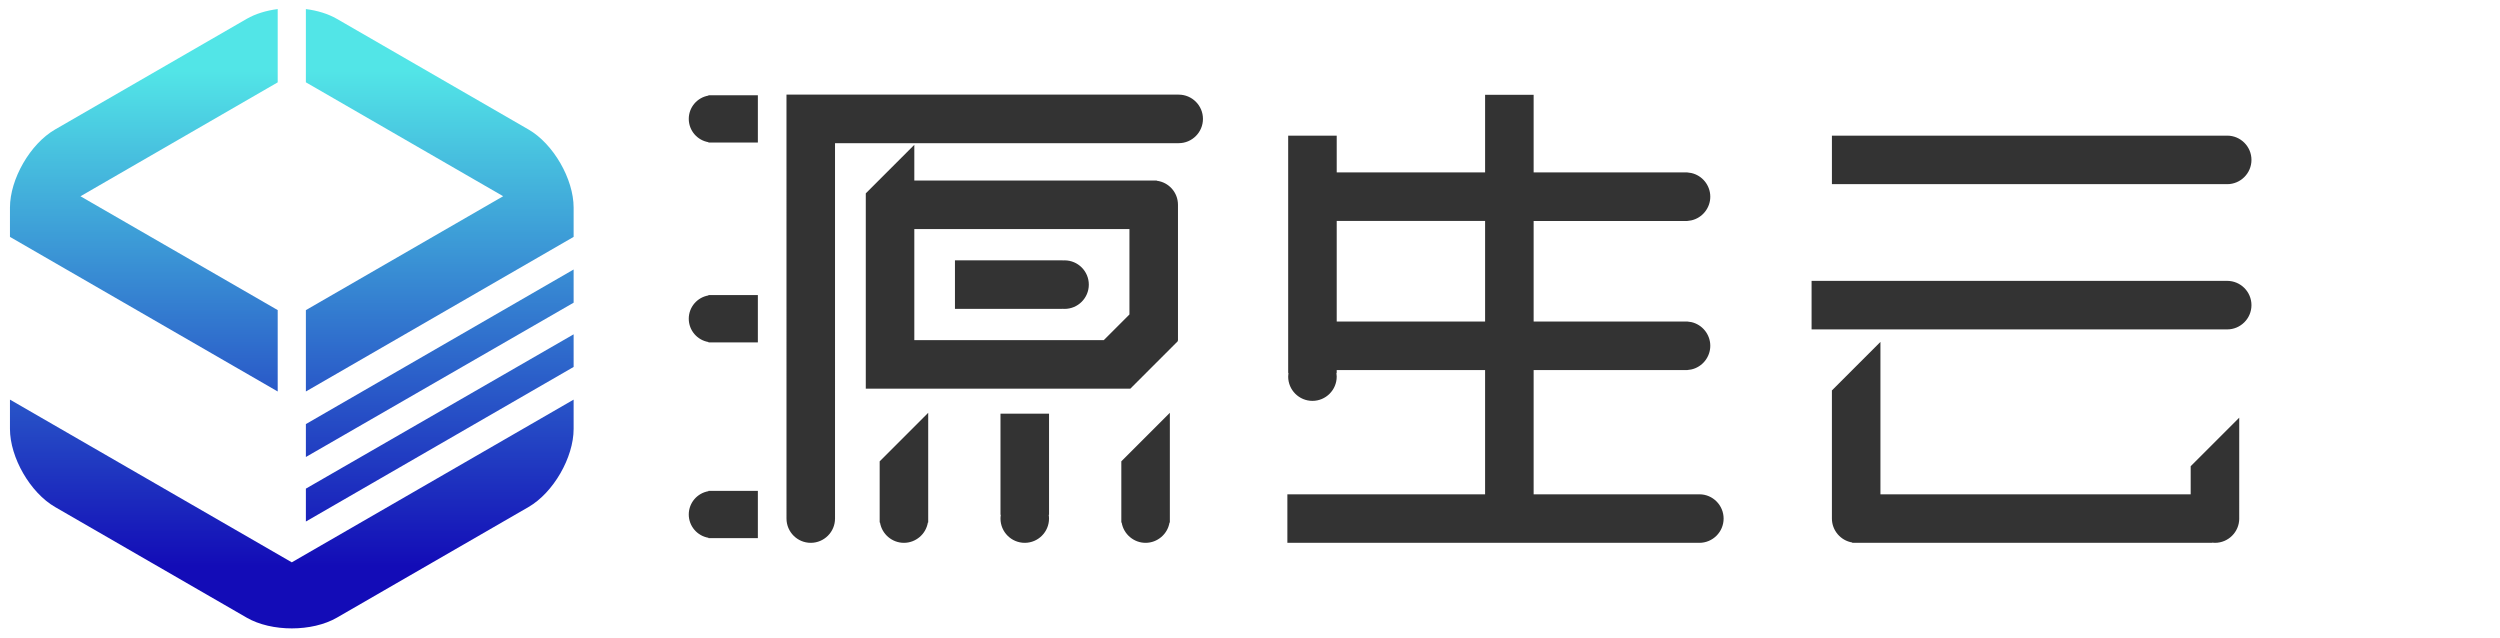
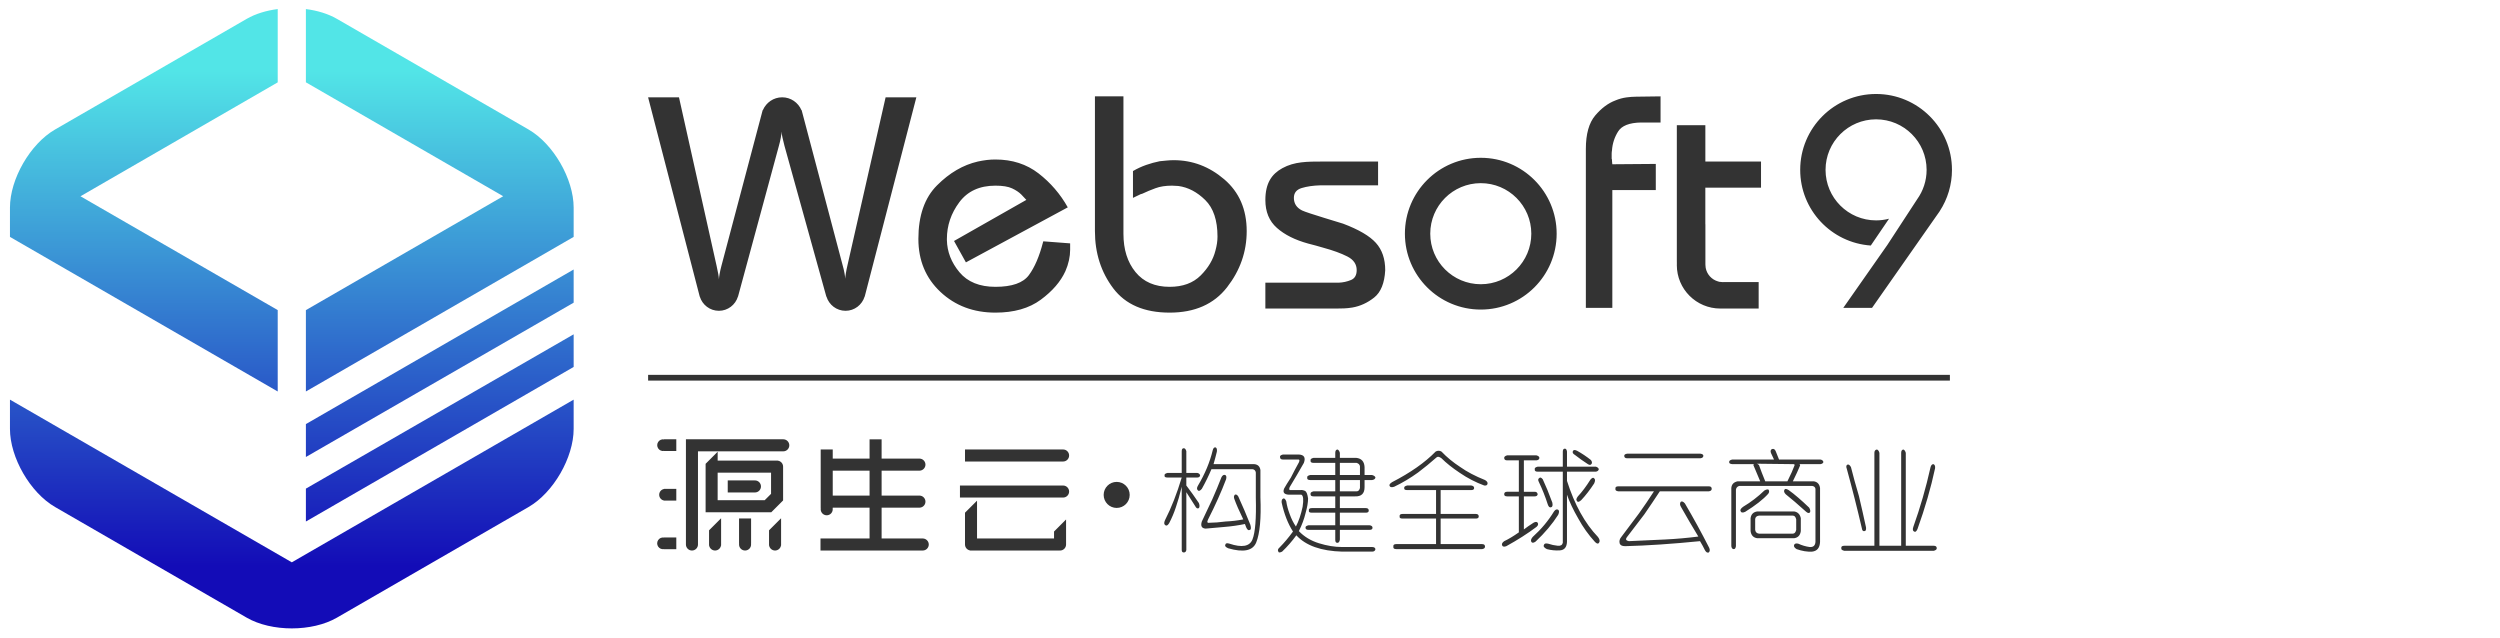
- <svg xmlns="http://www.w3.org/2000/svg" version="1.1" id="横版单英" x="0px" y="0px" width="502px" height="128px" viewBox="0 0 502 128" enable-background="new 0 0 502 128" xml:space="preserve">
-   <linearGradient id="SVGID_1_" gradientUnits="userSpaceOnUse" x1="228.552" y1="-108.918" x2="228.552" y2="-233.281" gradientTransform="matrix(1 0 0 -1 -169.96 -107.0996)">
-     <stop offset="0.1" style="stop-color:#52E5E7" />
-     <stop offset="0.9" style="stop-color:#130CB7" />
+ <svg xmlns="http://www.w3.org/2000/svg" version="1.0" width="502" height="128">
+   <path fill="#333" d="M206.089 40.139a9.608 9.608 0 0 1-.443-.474 12.297 12.297 0 0 0-.58-.615c-.455-.453-1.067-.865-1.84-1.225-.772-.363-1.886-.546-3.341-.546-3.182 0-5.601 1.11-7.261 3.34-1.657 2.226-2.488 4.682-2.488 7.36v.205c.046 2.364.886 4.522 2.523 6.479 1.635 1.953 4.044 2.932 7.226 2.932 3.317 0 5.557-.785 6.717-2.353 1.159-1.567 2.1-3.76 2.83-6.58 0-.042.008-.078.031-.103.026-.021.036-.053.036-.102l5.385.412v1.294c0 .68-.078 1.387-.24 2.112a11.374 11.374 0 0 1-.714 2.18c-.954 2.092-2.601 4-4.942 5.727-2.34 1.729-5.375 2.593-9.102 2.593-4.41 0-8.089-1.387-11.044-4.159-2.955-2.773-4.431-6.316-4.431-10.636 0-4.682 1.249-8.27 3.75-10.767 2.498-2.502 5.227-4.095 8.182-4.776a20.35 20.35 0 0 1 1.804-.31 14.656 14.656 0 0 1 1.74-.099c3.364 0 6.25.932 8.659 2.794a22.325 22.325 0 0 1 5.862 6.816l-20.453 11.045-2.387-4.295 14.521-8.249zM225.587 19.349v27.609c0 3.138.806 5.696 2.421 7.672 1.61 1.975 3.896 2.965 6.851 2.965 2.637 0 4.716-.762 6.24-2.286 1.521-1.519 2.51-3.191 2.965-5.007.135-.499.238-.979.306-1.432.069-.457.103-.913.103-1.366 0-3.271-.818-5.714-2.454-7.329-1.637-1.614-3.432-2.557-5.385-2.827a5.51 5.51 0 0 1-.647-.036 5.595 5.595 0 0 0-.648-.033c-1.273 0-2.377.167-3.307.51a32.15 32.15 0 0 0-2.692 1.123.3.3 0 0 0-.136.036.302.302 0 0 1-.138.034c-.272.134-.534.263-.783.375-.251.117-.514.24-.783.378v-5.388c.859-.5 1.747-.908 2.656-1.228a20.098 20.098 0 0 1 2.729-.747 108.4 108.4 0 0 0 1.43-.139c.455-.044.91-.069 1.364-.069 3.772 0 7.16 1.286 10.159 3.851 2.998 2.57 4.499 6.037 4.499 10.398 0 4.136-1.319 7.898-3.953 11.284-2.638 3.385-6.479 5.078-11.523 5.078-5.088 0-8.861-1.627-11.317-4.874-2.452-3.25-3.681-7.08-3.681-11.488V19.349h5.724zM268.641 56.762h.168a7.129 7.129 0 0 0 2.49-.544c.75-.317 1.124-.981 1.124-1.982 0-1.183-.625-2.096-1.875-2.733s-2.874-1.23-4.873-1.774a53.75 53.75 0 0 0-1.433-.411c-.501-.135-1.023-.276-1.568-.411-2.637-.727-4.727-1.773-6.271-3.144-1.547-1.364-2.318-3.232-2.318-5.601 0-3.373 1.271-5.217 3.41-6.391 2.424-1.333 4.977-1.333 8.113-1.333h11.11v4.776h-11.59c-1.454.042-2.705.225-3.748.543-1.047.315-1.569.975-1.569 1.978 0 1.135.547 1.974 1.637 2.522 1.093.542 8.066 2.565 8.251 2.657 3.136 1.183 5.325 2.467 6.577 3.852 1.252 1.387 1.875 3.218 1.875 5.488-.137 2.592-.875 4.423-2.215 5.488-1.343 1.066-2.808 1.737-4.397 2.012-.546.089-1.091.147-1.636.17-.547.023-1.068.032-1.568.032h-14.25v-5.193c-.002-.001 14.485-.001 14.556-.001zM318.439 29.916c0-3.001.625-5.238 1.875-6.717 1.248-1.475 2.603-2.486 4.058-3.031a8.81 8.81 0 0 1 2.248-.614 15.278 15.278 0 0 1 1.909-.138l4.91-.067v5.25h-3.953c-2.321.046-3.846.646-4.57 1.805a8.055 8.055 0 0 0-1.229 3.786 3.462 3.462 0 0 0-.064.679V31.826c0 .091.02.158.064.204v.27c0 .138.012.262.035.376.024.113.034.218.034.308l8.728-.069v5.25h-8.728v23.654h-5.317V29.916zM184.003 19.547H177.829l-7.655 33.708a22.005 22.005 0 0 0-.331 1.663c-.077.483-.12.829-.125 1.051a9.077 9.077 0 0 0-.142-1.111 15.27 15.27 0 0 0-.375-1.603l-8.014-30.311a4.653 4.653 0 0 0-.122-.46l-.099-.372h-.039c-.647-1.511-2.134-2.573-3.868-2.573-1.733 0-3.223 1.062-3.871 2.573h-.042l-.111.416a.154.154 0 0 1-.007.029l-8.178 30.874c-.135.506-.25 1.021-.346 1.547-.09.485-.135.852-.143 1.107a8.104 8.104 0 0 0-.128-1.036 24.785 24.785 0 0 0-.33-1.618l-7.562-33.884h-6.202l10.368 40.011h.012c.511 1.652 2.027 2.85 3.83 2.85 1.801 0 3.321-1.197 3.828-2.85h.015l8.219-30.3c.155-.545.281-1.084.375-1.62.096-.536.144-.926.144-1.179h.007c0 .211.059.593.176 1.135.114.545.249 1.099.402 1.664l8.414 30.3h.024c.511 1.652 2.027 2.85 3.831 2.85 1.798 0 3.319-1.197 3.83-2.85h.018l10.371-40.011zM312.576 46.924c0 8.415-6.821 15.237-15.234 15.237-8.418 0-15.238-6.822-15.238-15.237 0-8.414 6.82-15.238 15.238-15.238 8.413 0 15.234 6.824 15.234 15.238zm-15.234-10.146c-5.605 0-10.148 4.543-10.148 10.146 0 5.604 4.543 10.149 10.148 10.149 5.604 0 10.145-4.545 10.145-10.149-.003-5.603-4.544-10.146-10.145-10.146zM391.955 34.108c0-8.416-6.823-15.236-15.239-15.236-8.414 0-15.235 6.82-15.235 15.236 0 8.057 6.254 14.649 14.174 15.195l3.664-5.387c-.83.22-1.701.338-2.603.338-5.603 0-10.146-4.541-10.146-10.146 0-5.606 4.544-10.146 10.146-10.146 5.604 0 10.147 4.54 10.147 10.146 0 2.198-.701 4.231-1.889 5.893l-5.988 9.174-8.859 12.65h5.773l13.029-18.608c.174-.228.334-.462.492-.699l.068-.099h-.006a15.16 15.16 0 0 0 2.472-8.311zM353.617 32.438h-11.182v-7.294h-5.728v27.132c0 .059.006.44.008.763 0 .065-.008.127-.008.193 0 4.819 3.907 8.723 8.729 8.723h7.703v-5.314h-6.82c-.045 0-.084-.003-.127-.003a3.09 3.09 0 0 1-.256.012c-.184 0-.362-.021-.543-.048-.027-.002-.057-.002-.084-.002a1.295 1.295 0 0 1-.338-.091 3.486 3.486 0 0 1-2.467-2.719s0-.007-.002-.013a3.481 3.481 0 0 1-.057-.618c0-.029.004-.055.004-.084a1.574 1.574 0 0 1-.004-.095v-7.938c-.006.002-.008.006-.014.006v-7.36h11.182v-5.25h.004z" />
+   <linearGradient id="a" gradientUnits="userSpaceOnUse" x1="228.555" y1="-105.418" x2="228.555" y2="-229.782" gradientTransform="matrix(1 0 0 -1 -169.96 -103.6)">
+     <stop offset=".1" stop-color="#52e5e7" />
+     <stop offset=".9" stop-color="#130cb7" />
  </linearGradient>
-   <path fill="url(#SVGID_1_)" d="M58.592,112.915l56.592-32.672v5.881c0,5.749-4.075,12.808-9.055,15.683l-38.482,22.219  c-4.98,2.875-13.129,2.875-18.109,0l-38.482-22.219C6.075,98.932,2,91.873,2,86.124v-5.881L58.592,112.915z M106.129,26.005  L67.646,3.786c-1.77-1.021-3.94-1.672-6.226-1.967v14.709l39.615,22.873L61.421,62.272v16.337l53.763-31.042v-5.881  C115.184,35.938,111.109,28.881,106.129,26.005z M55.763,78.609L2,47.568v-5.881c0-5.75,4.075-12.807,9.055-15.683L49.537,3.786  c1.769-1.021,3.94-1.672,6.226-1.967v14.717L16.157,39.41l39.605,22.857L55.763,78.609L55.763,78.609z M61.421,85.154l53.763-31.04  v6.664L61.421,91.764V85.154z M61.421,98.117l53.763-30.986v6.551l-53.763,31.039V98.117z" />
-   <g>
-     <path fill="#333333" d="M152.18,19.126v9.498h-9.924v-0.072c-2.24-0.383-3.951-2.328-3.951-4.68c0-2.351,1.711-4.294,3.951-4.676   v-0.071L152.18,19.126L152.18,19.126z M142.255,59.253v0.072c-2.241,0.38-3.952,2.326-3.952,4.675c0,2.35,1.711,4.299,3.952,4.679   v0.071h9.924v-9.497H142.255z M142.255,98.563v0.069c-2.241,0.383-3.952,2.327-3.952,4.677c0,2.351,1.711,4.297,3.952,4.679v0.072   h9.924v-9.497H142.255L142.255,98.563z" />
-     <path fill="#333333" d="M230.034,109.001c-2.374,0-4.419-1.743-4.803-4.074h-0.07V92.636l9.746-9.745v22.036h-0.069   C234.453,107.258,232.408,109.001,230.034,109.001z M205.771,109.001c-2.688,0-4.873-2.186-4.873-4.871   c0-0.244,0.021-0.504,0.063-0.762h-0.063V83.063l9.749,0.004v20.305h-0.064c0.043,0.258,0.061,0.512,0.061,0.758   C210.644,106.815,208.459,109.001,205.771,109.001z M181.508,109.001c-2.374,0-4.419-1.743-4.802-4.074h-0.069V92.636l9.746-9.745   v22.036h-0.069C185.929,107.258,183.882,109.001,181.508,109.001z M162.8,109.001c-2.688,0-4.872-2.189-4.872-4.873l-0.003-85.126   h78.757c2.688,0.003,4.872,2.186,4.872,4.872c0,2.688-2.186,4.875-4.872,4.875h-69.01l0.001,75.38   C167.674,106.812,165.486,109.001,162.8,109.001z M226.969,78.048H173.85V38.829l0.035-0.038l9.71-9.71v7.175h48.689v0.039   c2.434,0.307,4.254,2.365,4.254,4.833v27.299h-0.125l0.089,0.087L226.969,78.048z M183.595,68.303h38.041l5.156-5.157V46.002   h-43.197V68.303z M213.26,62.024h-21.505v-9.745h21.628v0.017c0.13-0.011,0.254-0.017,0.379-0.017c2.689,0,4.872,2.187,4.872,4.874   c0,2.687-2.183,4.872-4.872,4.872c-0.135,0-0.274-0.007-0.419-0.018L213.26,62.024z M444.764,109.001   c-0.176,0-0.354-0.012-0.564-0.037l-0.02,0.037h-72.253v-0.07c-2.335-0.384-4.08-2.43-4.08-4.801V78.4l9.746-9.745v30.601h62.296   v-5.641l9.749-9.747l-0.004,20.204c0,0.018,0.004,0.036,0.004,0.056C449.638,106.812,447.448,109.001,444.764,109.001z    M447.221,66.145c-0.026,0-0.052,0-0.075-0.002l-0.061,0.002h-83.319v-9.746h83.444c0.002,0,0.01,0,0.012,0   c2.686,0,4.872,2.187,4.872,4.875C452.094,63.957,449.906,66.145,447.221,66.145z M447.221,36.98h-79.372v-9.744h79.373   c2.686,0,4.872,2.184,4.872,4.871C452.094,34.794,449.906,36.98,447.221,36.98z M341.229,109.001c-0.013,0-0.021,0-0.033,0h-0.045   h-82.647v-9.745h39.702v-24.95h-29.795v0.581h-0.059c0.039,0.253,0.059,0.497,0.059,0.735c0,2.688-2.186,4.874-4.872,4.874   c-2.688,0-4.873-2.187-4.873-4.874c0-0.238,0.019-0.482,0.058-0.735h-0.058v-47.65h9.747v7.386h29.795V19.04h9.746v15.583h30.841   l0.816,0.118c2.215,0.491,3.815,2.475,3.815,4.759c0,2.278-1.601,4.263-3.815,4.753l-0.816,0.118h-30.841v20.19h30.841l0.816,0.114   c2.215,0.494,3.815,2.478,3.815,4.758c0,2.282-1.601,4.268-3.815,4.757l-0.816,0.118h-30.841v24.95h33.325   c2.664,0.021,4.823,2.2,4.823,4.872C346.103,106.812,343.917,109.001,341.229,109.001z M268.413,64.559h29.795V44.37h-29.795   V64.559z" />
-   </g>
+   <path fill="url(#a)" d="M58.596 112.914l56.593-32.668v5.88c0 5.746-4.074 12.808-9.054 15.679l-38.486 22.223c-4.979 2.873-13.129 2.873-18.11 0l-38.483-22.223C6.076 98.934 2 91.872 2 86.126v-5.88l56.596 32.668zm47.539-86.909L67.649 3.785c-1.768-1.021-3.938-1.672-6.226-1.966v14.709l39.618 22.874-39.617 22.87v16.337l53.766-31.041v-5.88c-.001-5.75-4.075-12.808-9.055-15.683zm-50.37 52.604L2 47.569v-5.88c0-5.751 4.076-12.809 9.057-15.684L49.54 3.785c1.771-1.021 3.941-1.672 6.226-1.966v14.718L16.16 39.411l39.605 22.856v16.342zm5.659 6.547l53.766-31.042v6.662L61.424 91.764v-6.608zm0 12.959L115.19 67.13v6.552l-53.766 31.039v-6.606z" />
+   <path fill="#333" d="M135.801 88.21v2.356h-2.462v-.016a1.176 1.176 0 1 1 0-2.319v-.021h2.462zm-2.464 9.959v.019a1.178 1.178 0 0 0 0 2.32v.018h2.464V98.17l-2.464-.001zm0 9.755v.018a1.178 1.178 0 1 0 0 2.322v.021h2.464v-2.359l-2.464-.002zm22.294 2.622a1.213 1.213 0 0 1-1.191-1.014h-.018v-3.046l2.42-2.42v5.466h-.019a1.214 1.214 0 0 1-1.192 1.014zm-6.023 0a1.21 1.21 0 0 1-1.193-1.397h-.015v-5.041l2.418.004v5.037h-.014a1.21 1.21 0 0 1-1.196 1.397zm-6.021 0a1.217 1.217 0 0 1-1.192-1.014h-.017v-3.046l2.419-2.42v5.466h-.018a1.215 1.215 0 0 1-1.192 1.014zm-4.643 0c-.667 0-1.21-.543-1.21-1.211V88.21h19.548c.667 0 1.21.543 1.21 1.211 0 .665-.543 1.208-1.21 1.208h-17.128v18.71c0 .664-.543 1.207-1.21 1.207zm18.302-16.847c0-.61-.455-1.122-1.056-1.198v-.008h-12.085v-1.781l-2.407 2.409-.012.01v9.73h13.185l2.364-2.362-.021-.022h.033l-.001-6.778zm-2.418 5.466l-1.28 1.278h-9.444v-5.531h10.724v4.253zm-3.36-.278h-5.338v-2.42h5.367v.008c.033-.004.063-.008.095-.008a1.21 1.21 0 1 1 0 2.42c-.033 0-.069 0-.104-.003l-.02.003zM212.862 110.546a1.82 1.82 0 0 1-.142-.007l-.004.007h-17.932v-.017a1.214 1.214 0 0 1-1.012-1.19v-6.388l2.417-2.418v7.593h15.462v-1.396l2.416-2.42v5.026c.002.667-.54 1.21-1.205 1.21zm.608-10.637h-20.712v-2.416H213.469c.667 0 1.209.542 1.209 1.207s-.54 1.209-1.208 1.209zm0-7.237h-19.697v-2.418h19.697a1.208 1.208 0 1 1 0 2.418zM185.297 108.126h-8.269v-6.19h7.653l.204-.029c.549-.12.946-.611.946-1.178 0-.568-.396-1.063-.946-1.184l-.204-.029h-7.653v-5.008h7.653l.204-.029c.549-.125.946-.617.946-1.183 0-.563-.396-1.058-.946-1.18l-.204-.028h-7.653v-3.867h-2.419v3.867h-7.396v-1.834h-2.418v11.826h.014a1.21 1.21 0 0 0 1.196 1.391 1.208 1.208 0 0 0 1.193-1.391h.015v-.146h7.396v6.191h-9.854v2.42h20.53c.669 0 1.213-.543 1.213-1.207s-.538-1.201-1.201-1.212zm-10.688-8.61h-7.396v-5.008h7.396v5.008zM238.216 98.831v11.601c-.057.336-.225.504-.505.504-.282 0-.42-.168-.42-.504V97.738c-.394 1.625-.787 2.998-1.177 4.119a21.01 21.01 0 0 1-1.345 3.192c-.282.449-.534.589-.757.421-.282-.168-.309-.505-.084-1.009 1.288-2.522 2.407-5.379 3.362-8.573h-2.857c-.45 0-.646-.14-.589-.42-.058-.224.139-.392.589-.505h2.857v-4.37c0-.392.138-.589.42-.589.222 0 .391.197.505.589v4.37h2.185c.336.058.532.226.589.505-.057.28-.253.42-.589.42h-2.185v1.598a72.308 72.308 0 0 1 2.521 3.529c.169.449.169.785 0 1.01-.281.168-.533.027-.756-.422-.335-.558-.923-1.482-1.764-2.772zm13.279-4.622h-8.236a37.337 37.337 0 0 1-1.933 3.95c-.337.394-.59.504-.758.336-.281-.224-.281-.56 0-1.009 1.399-2.354 2.381-4.707 2.942-7.061.111-.447.306-.645.589-.589.222.112.306.394.251.841a51.021 51.021 0 0 1-.672 2.521h8.152c.729.057 1.146.447 1.262 1.177v5.463c.168 4.261-.113 7.285-.841 9.078-.673 1.681-2.552 2.071-5.632 1.177-.504-.227-.701-.449-.588-.673.055-.336.336-.421.841-.253 2.521.841 4.061.561 4.622-.84.559-1.4.783-4.202.673-8.405V94.88c-.058-.392-.28-.614-.672-.671zm-3.613 6.053c-.168-.394-.142-.699.083-.927.223-.11.448 0 .673.337a119.757 119.757 0 0 1 2.438 5.715c.168.617.138.954-.084 1.01-.282.168-.534 0-.757-.504l-.252-.674c-1.345.281-2.72.479-4.118.59-1.459.111-2.72.226-3.782.336-.786-.057-1.039-.531-.756-1.43a419.89 419.89 0 0 0 2.101-4.453 97.75 97.75 0 0 0 1.85-4.455c.222-.393.474-.531.756-.42.223.111.279.393.168.84-.954 2.521-2.158 5.211-3.614 8.068-.281.561-.168.785.337.672.84 0 1.902-.084 3.193-.252a23.338 23.338 0 0 0 3.53-.42c-.842-1.736-1.43-3.082-1.766-4.033zM276.189 110.264c-.058.336-.282.504-.672.504h-5.969c-4.259-.113-7.343-1.205-9.244-3.279a23.663 23.663 0 0 1-2.859 3.279c-.449.224-.701.224-.756 0-.168-.281-.084-.563.252-.84.896-.898 1.793-1.962 2.689-3.195-1.009-1.567-1.765-3.502-2.27-5.799-.057-.447.054-.729.337-.84.222-.058.42.139.588.588.11.784.336 1.625.673 2.521.336.952.756 1.793 1.26 2.521.561-1.063 1.01-2.381 1.346-3.951.224-1.455.139-2.269-.252-2.438h-2.521c-.954-.055-1.26-.475-.924-1.26.277-.506.727-1.232 1.345-2.186a75.978 75.978 0 0 1 1.597-3.025c.223-.448.14-.646-.252-.59h-2.941c-.393 0-.588-.168-.588-.504-.057-.225.138-.393.588-.504h3.193c1.063.057 1.398.616 1.01 1.68a176.488 176.488 0 0 1-2.857 4.877c-.169.447-.084.645.252.588h1.934c.223-.057.531 0 .925.168.278.168.475.673.588 1.514 0 .784-.168 1.766-.504 2.941-.282 1.177-.729 2.381-1.345 3.613 1.063 1.121 2.406 1.934 4.033 2.438 1.625.504 3.166.756 4.623.756h6.053c.386.001.612.139.668.423zm-8.068-3.868h-5.379c-.395 0-.59-.141-.59-.42-.057-.225.14-.393.59-.504h5.379v-2.522h-4.707c-.45 0-.646-.14-.589-.421-.058-.336.139-.504.589-.504h4.707v-2.354h-4.37c-.451 0-.646-.168-.589-.505-.059-.224.138-.392.589-.504h4.37v-2.271h-5.043c-.45 0-.646-.168-.589-.504-.058-.224.139-.392.589-.504h5.043v-2.438h-4.37c-.451 0-.646-.168-.589-.504-.059-.225.138-.393.589-.504h4.37v-1.01c0-.393.138-.615.42-.672.223.057.391.279.504.672v1.01h3.278c1.063.111 1.625.729 1.682 1.849v1.599h1.513c.391.111.615.279.674.504-.059.279-.283.448-.674.504h-1.513v1.43c0 1.289-.646 1.904-1.934 1.849h-3.026v2.354h5.212c.392 0 .589.168.589.504 0 .279-.197.42-.589.42h-5.212v2.521h5.969c.391.057.588.226.588.504 0 .28-.197.42-.588.42h-5.969v1.935c-.057.446-.225.672-.504.672-.282 0-.42-.196-.42-.588v-2.018zm4.959-12.776c-.059-.337-.282-.56-.672-.673h-3.363v2.438h4.035V93.62zm0 4.371v-1.599h-4.035v2.271h3.363c.336 0 .558-.224.672-.672zM288.275 90.678a1.119 1.119 0 0 1 1.177 0c1.063 1.122 2.323 2.159 3.782 3.11 1.345.953 2.996 1.821 4.957 2.604.394.227.562.479.506.758-.057.279-.28.394-.674.336a22.278 22.278 0 0 1-4.873-2.521c-1.514-1.009-2.746-1.988-3.698-2.941-.449-.336-.785-.392-1.009-.168a60.213 60.213 0 0 1-3.698 3.026 30.922 30.922 0 0 1-4.791 2.856c-.504.168-.813.113-.924-.168-.113-.223.055-.477.504-.756 3.698-1.904 6.612-3.951 8.741-6.136zm9.916 19.081c0 .278-.195.446-.588.505h-17.229c-.448 0-.644-.168-.588-.505-.056-.337.14-.505.588-.505h7.985v-5.127h-6.725c-.449 0-.645-.141-.589-.42-.056-.337.14-.505.589-.505h6.725v-4.791h-5.801c-.449 0-.644-.14-.588-.42-.056-.226.139-.394.588-.505h12.859c.393.058.589.226.589.505 0 .28-.196.42-.589.42h-6.135v4.791h7.061c.391 0 .588.168.588.505 0 .279-.197.42-.588.42h-7.061v5.127h8.32c.394 0 .589.168.589.505zM305.993 92.443v6.304h2.187c.336 0 .53.168.588.505-.058.279-.252.42-.588.42h-2.187v6.641c.505-.393 1.147-.84 1.934-1.346.392-.223.673-.223.841 0 .168.28.084.563-.252.842-1.793 1.346-3.812 2.633-6.053 3.865-.447.168-.729.111-.84-.168s.027-.563.42-.841c.841-.392 1.821-.979 2.941-1.765v-7.229h-2.354c-.394 0-.588-.14-.588-.42 0-.337.194-.505.588-.505h2.354v-6.305h-2.354c-.394 0-.588-.168-.588-.504 0-.224.194-.393.588-.504h5.884c.394.111.59.28.59.504 0 .28-.196.449-.59.504h-2.521v.002zm6.893 9.918c.224.168.224.505 0 1.009-1.177 1.849-2.688 3.644-4.538 5.38-.395.277-.673.309-.841.083-.168-.28-.085-.614.252-1.009 1.736-1.568 3.165-3.277 4.286-5.127.279-.39.559-.504.841-.336zm4.034 1.766c-1.009-1.736-1.766-3.334-2.27-4.792v9.498c-.058 1.063-.532 1.625-1.43 1.683a8.134 8.134 0 0 1-2.604-.252c-.562-.281-.757-.563-.589-.842.057-.281.337-.363.841-.253a8.569 8.569 0 0 0 1.935.421c.559.057.896-.141 1.008-.589V94.713h-5.043c-.449 0-.646-.168-.588-.504-.059-.225.139-.393.588-.505h5.043v-3.026c0-.391.141-.588.42-.588.225 0 .363.197.42.588v3.026h5.801c.336.112.531.28.589.505-.058.279-.253.447-.589.504h-5.801v1.85c1.515 4.765 3.587 8.519 6.221 11.263.337.448.42.813.252 1.094-.168.336-.447.308-.841-.085a23.84 23.84 0 0 1-3.363-4.708zm-7.816-8.152c.168-.168.393-.084.674.252.223.504.529 1.205.924 2.102.336.84.673 1.709 1.009 2.605.11.562.026.869-.253.924-.279.113-.504-.084-.672-.588a35.195 35.195 0 0 0-1.766-4.455c-.226-.393-.198-.672.084-.84zm6.724-5.379c.109-.279.391-.309.84-.086a20.108 20.108 0 0 1 2.773 1.85c.224.281.279.533.168.757-.168.28-.42.31-.758.085a34.565 34.565 0 0 1-2.604-1.85c-.393-.225-.532-.477-.419-.756zm4.285 5.463c.225.168.225.504 0 1.008-.84 1.289-1.709 2.41-2.605 3.363-.447.393-.729.447-.84.168-.227-.168-.168-.477.168-.926.84-.896 1.682-2.018 2.521-3.361.336-.392.588-.477.756-.252zM337.58 101.857c-.281-.447-.311-.813-.084-1.094.224-.168.504-.056.84.338a166.241 166.241 0 0 1 4.875 8.907c.168.392.141.699-.083.925-.28.111-.533-.027-.758-.42a23.79 23.79 0 0 0-1.009-1.85c-5.604.561-10.618.896-15.045 1.009-.616 0-.98-.196-1.092-.588-.113-.448 0-.866.336-1.263a537.018 537.018 0 0 0 3.529-4.705 110.218 110.218 0 0 0 3.025-4.455h-7.145c-.449-.057-.646-.225-.589-.504-.057-.336.14-.504.589-.504h18.155c.392 0 .588.168.588.504 0 .279-.196.447-.588.504h-9.835a217.383 217.383 0 0 1-3.109 4.623 810.936 810.936 0 0 0-3.529 4.623c-.28.393-.142.645.42.756a770.22 770.22 0 0 0 7.313-.336 85.579 85.579 0 0 0 6.641-.588 213.74 213.74 0 0 1-3.445-5.882zm3.865-10.757c.393.057.589.196.589.42 0 .28-.196.448-.589.504h-14.709c-.393 0-.588-.168-.588-.504 0-.224.195-.363.588-.42h14.709zM363.367 109.842c.729.057 1.119-.279 1.177-1.009V98.159c-.058-.337-.28-.532-.673-.589h-14.624c-.396.113-.617.365-.673.757v11.347c-.059.393-.196.59-.422.59-.279 0-.447-.197-.504-.59V97.991c.057-.729.477-1.177 1.263-1.345h4.538l-1.346-3.194c-.058-.056-.027-.14.084-.252h-4.371c-.447-.056-.645-.195-.588-.421-.057-.225.141-.393.588-.504h8.406l-.59-1.262c-.168-.392-.111-.673.168-.841.338-.11.59.029.758.421l.672 1.682h8.322c.336.058.53.226.588.504-.058.226-.252.365-.588.421h-4.203c.11.112.14.225.084.336-.112.28-.311.729-.588 1.346a58.253 58.253 0 0 1-.842 1.765h4.202c.729.111 1.149.562 1.261 1.346v10.842c-.057 1.178-.588 1.82-1.597 1.934-.952.057-1.989-.111-3.108-.504-.449-.281-.617-.563-.506-.841.111-.28.393-.364.842-.253a8.197 8.197 0 0 0 2.27.671zm-9.077-11.347c.392-.224.672-.279.841-.168.168.28.139.562-.085.84-1.009 1.122-2.55 2.327-4.623 3.614-.504.226-.813.168-.924-.168-.112-.225.056-.504.504-.842a23.407 23.407 0 0 0 4.287-3.276zm7.312 5.548v2.605c-.111.84-.561 1.316-1.345 1.429h-7.396c-.784-.111-1.233-.589-1.344-1.429v-2.605c.109-.784.56-1.232 1.344-1.346h7.395c.728.114 1.178.562 1.346 1.346zm-8.407-.505c-.447.058-.699.28-.756.673v2.186c.057.449.309.701.756.758h6.81c.337 0 .56-.254.673-.758v-2.102c-.113-.505-.336-.757-.673-.757h-6.81zm6.894-10.338l-7.313-.085c.057 0 .195.085.42.253.338.952.759 2.046 1.263 3.278h4.454c.673-1.347 1.148-2.41 1.43-3.194.053-.169-.03-.252-.254-.252zm3.194 8.739c.224.396.277.701.168.927-.168.225-.422.196-.758-.085-1.68-1.512-3.053-2.688-4.117-3.529-.336-.337-.42-.645-.252-.925.111-.224.392-.195.841.084 1.177.841 2.548 2.019 4.118 3.528zM370.325 110.6c-.449-.113-.646-.281-.589-.504-.057-.337.14-.506.589-.506h6.052V90.932c0-.394.168-.615.504-.673.225.058.393.279.506.673v18.658h4.369V90.932c0-.394.141-.615.421-.673.224.058.392.279.505.673v18.658h5.631c.392 0 .588.169.588.506 0 .223-.196.391-.588.504h-17.988zm.673-17.317c.223-.055.447.113.672.505.447 1.794.98 3.728 1.598 5.8.504 2.13.979 4.23 1.428 6.305.058.504-.057.756-.336.756-.279.058-.447-.14-.504-.588a309.038 309.038 0 0 0-3.024-11.937c-.171-.446-.115-.728.166-.841zm13.363 13.449c-.28-.111-.336-.42-.168-.926a100.05 100.05 0 0 0 3.445-11.935c.111-.448.309-.673.588-.673.279.111.394.393.336.841-.84 3.923-2.017 7.983-3.528 12.187-.223.506-.449.674-.673.506z" />
+   <circle fill="#333" cx="224.229" cy="99.378" r="2.614" />
+   <path fill="#333" d="M130.142 75.27h261.397v1.153H130.142z" />
</svg>
